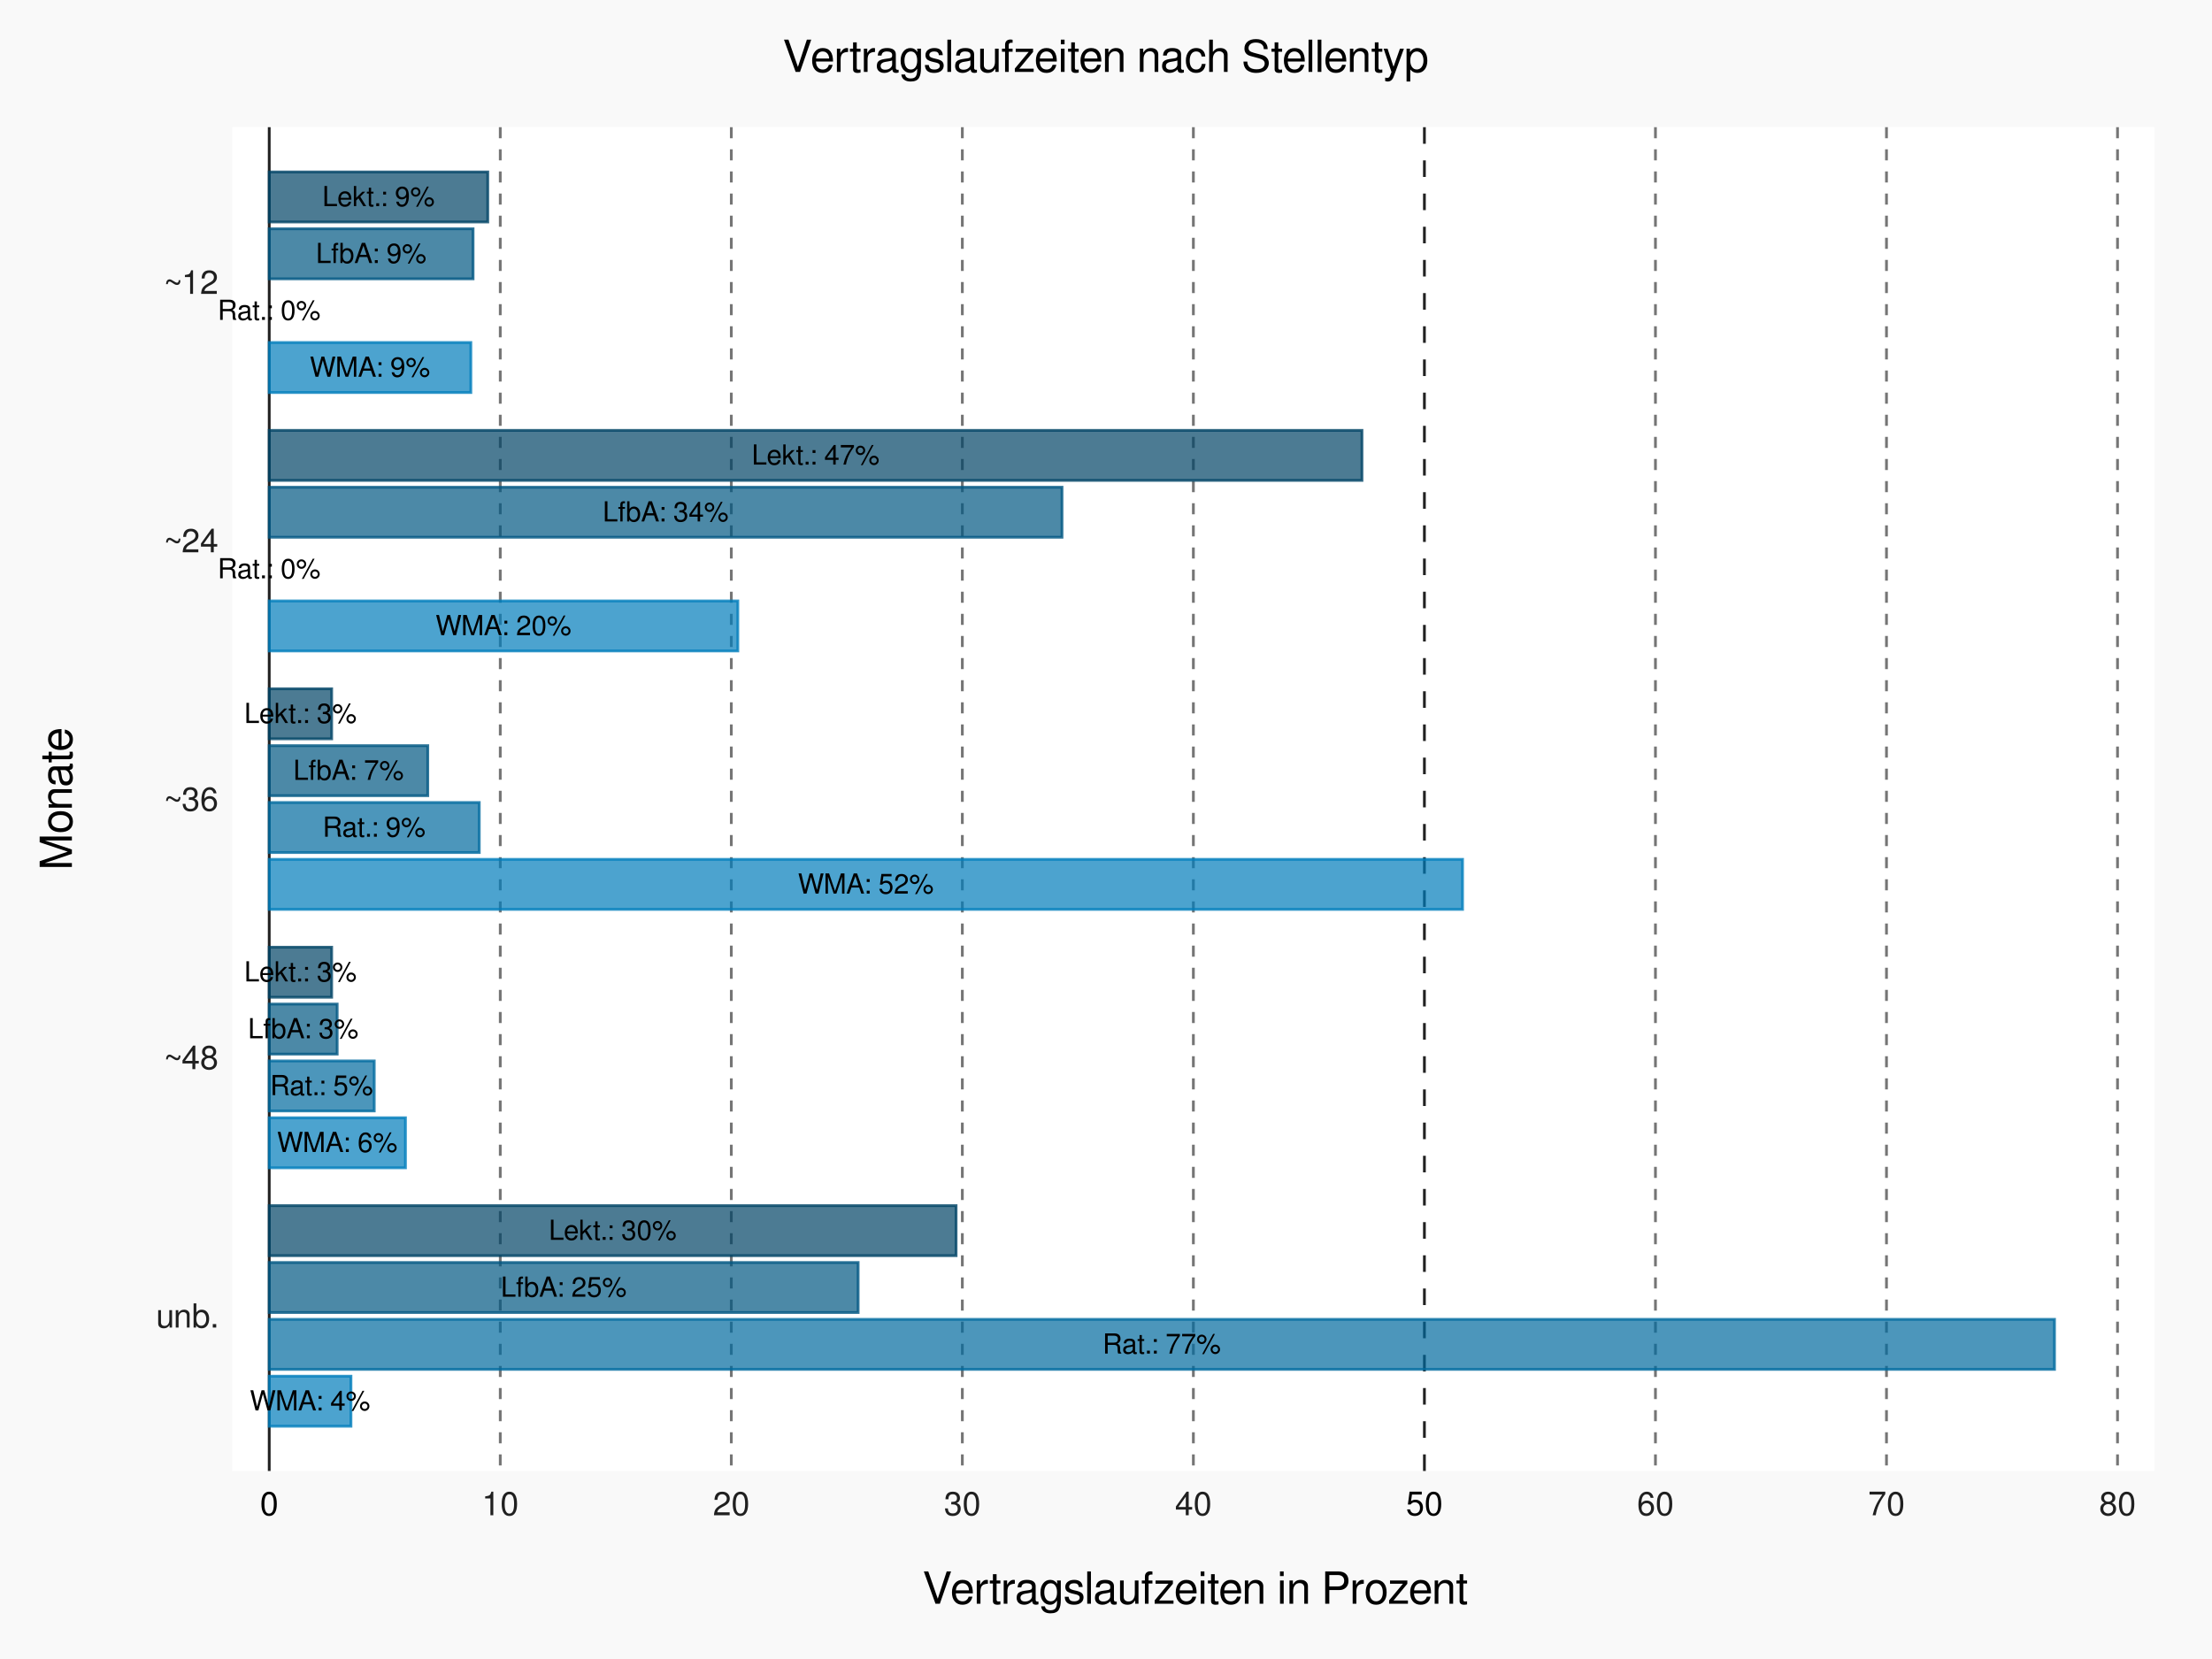
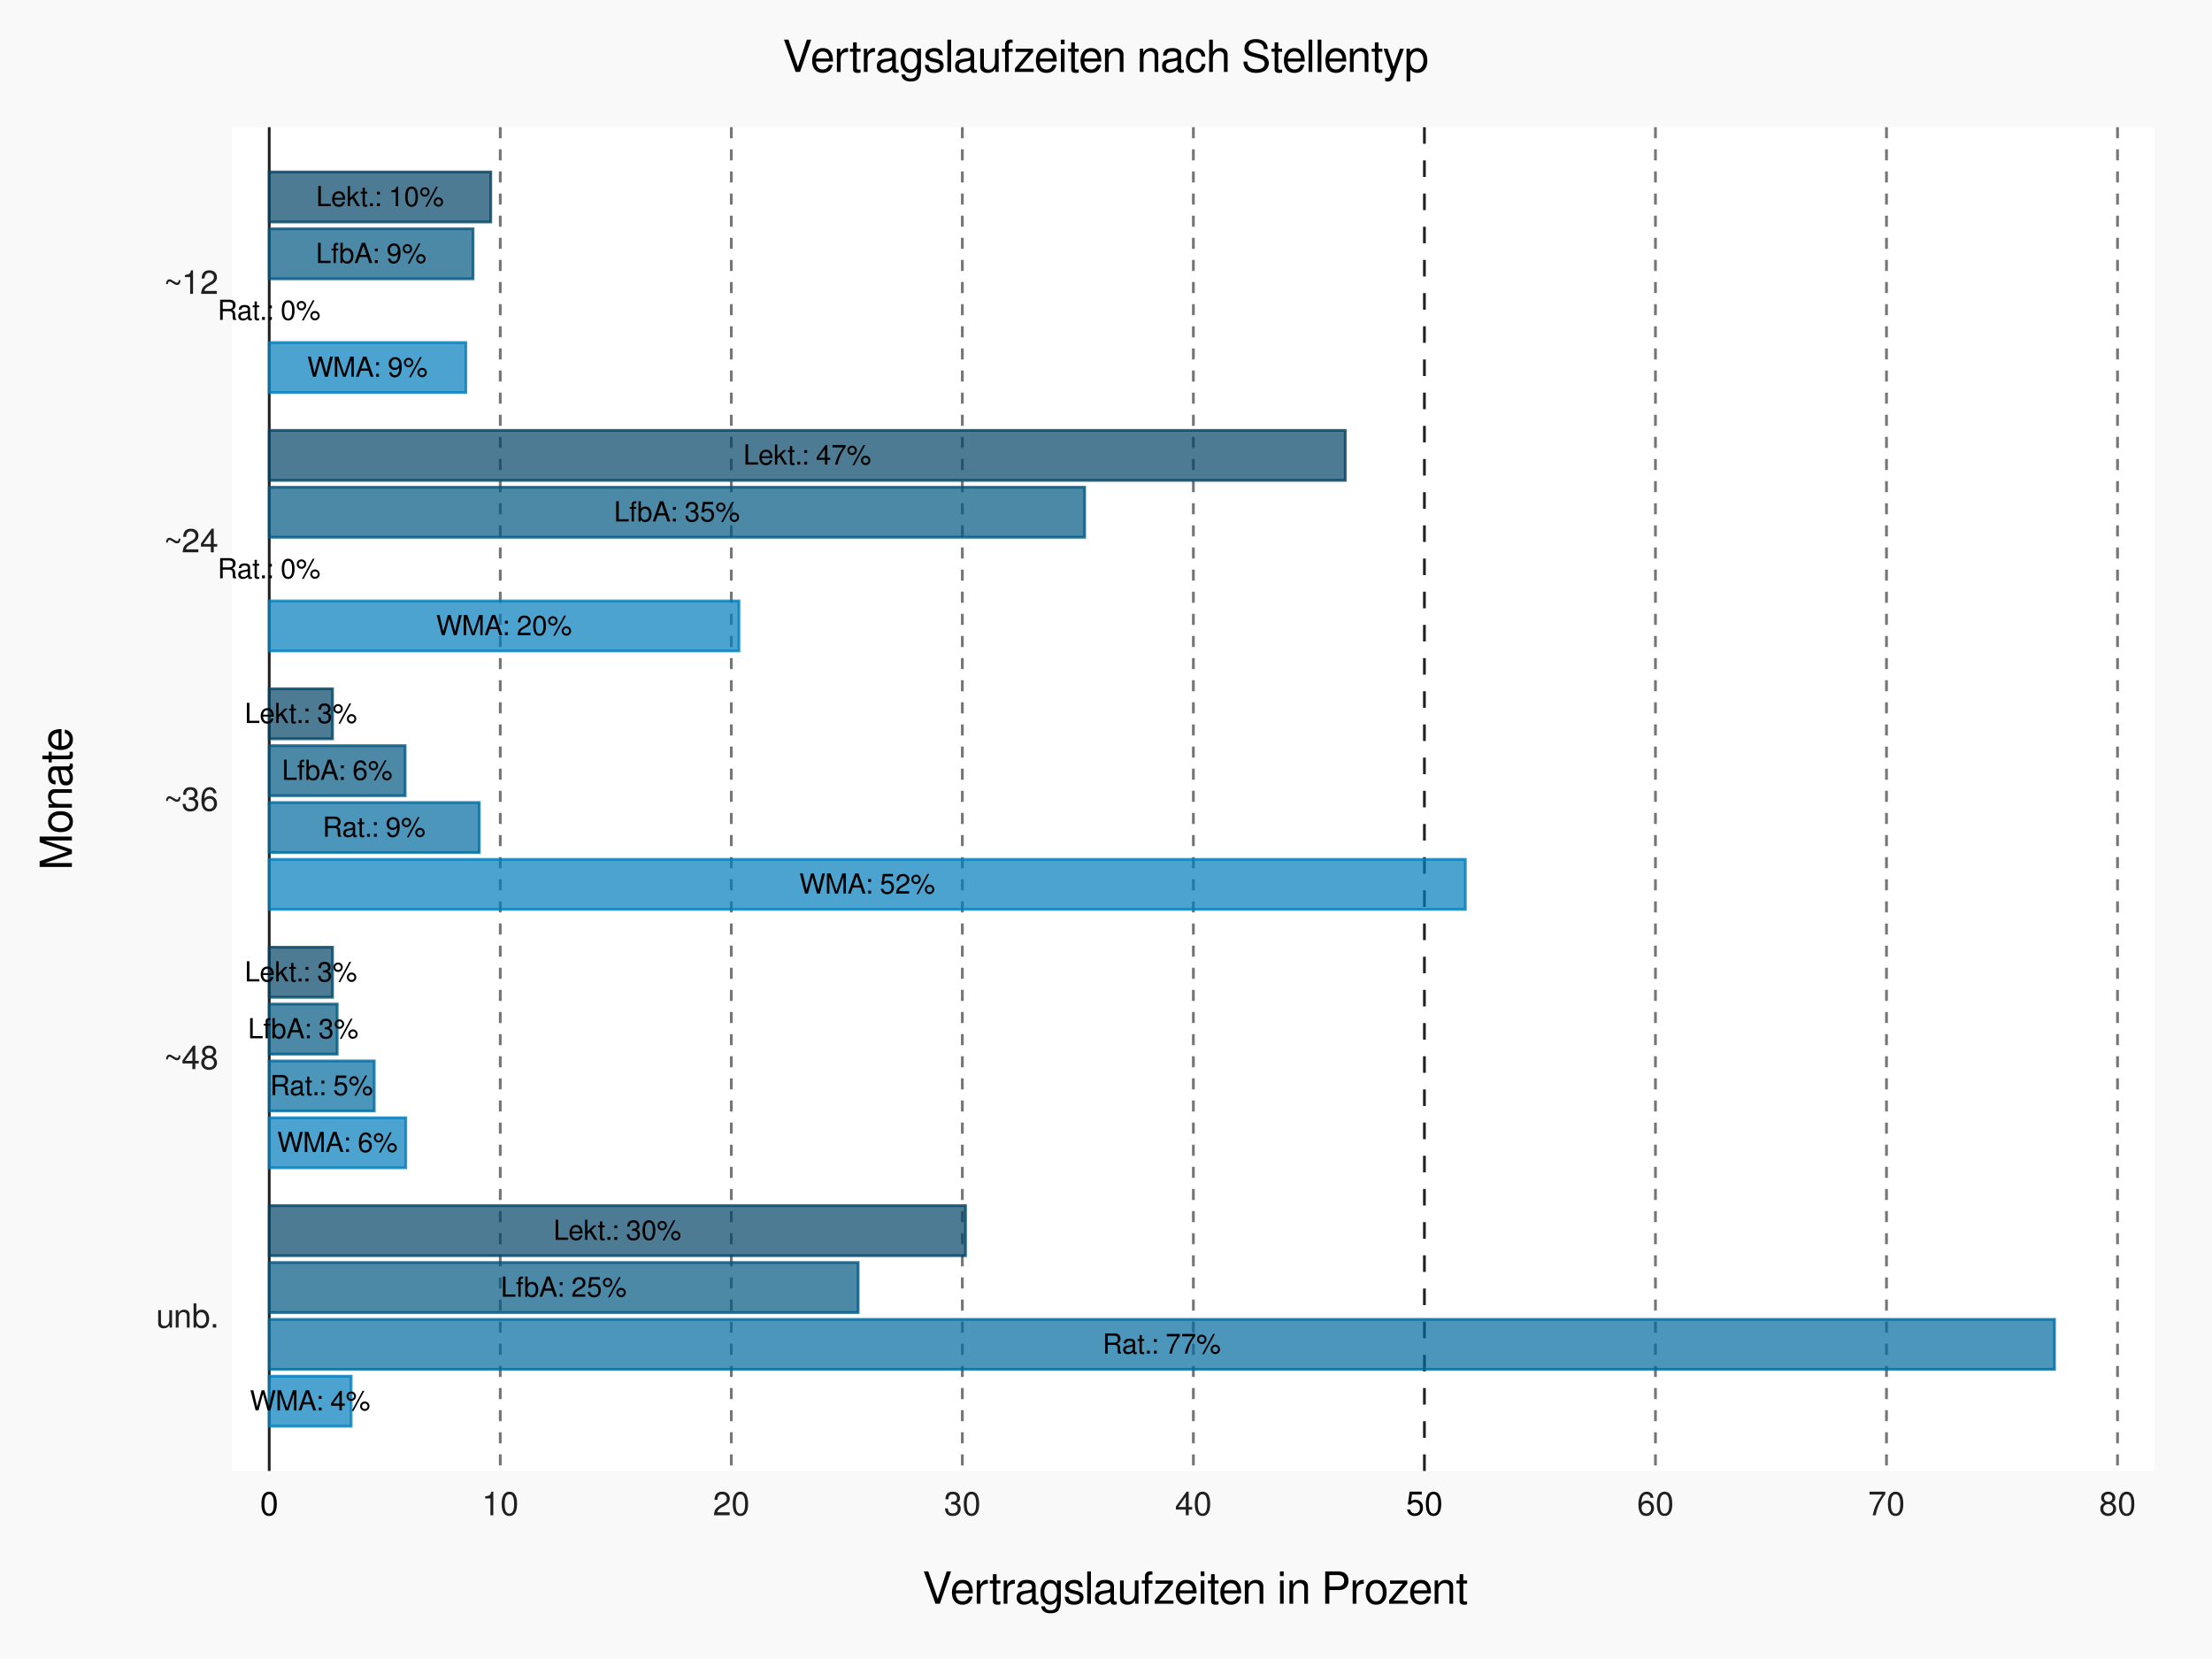
- <svg xmlns="http://www.w3.org/2000/svg" id="chart-6ee0fdfa-470d-4887-b33e-9f00728d4913" class="pygal-chart" viewBox="0 0 800 600">
+ <svg xmlns="http://www.w3.org/2000/svg" id="chart-af833763-8da4-456b-8993-49a05cca1958" class="pygal-chart" viewBox="0 0 800 600">
  <defs>
-     <style type="text/css">#chart-6ee0fdfa-470d-4887-b33e-9f00728d4913{-webkit-user-select:none;-webkit-font-smoothing:antialiased;font-family:FreeSans}#chart-6ee0fdfa-470d-4887-b33e-9f00728d4913 .title{font-family:FreeSans;font-size:16px}#chart-6ee0fdfa-470d-4887-b33e-9f00728d4913 .legends .legend text{font-family:FreeSans;font-size:14px}#chart-6ee0fdfa-470d-4887-b33e-9f00728d4913 .axis text{font-family:FreeSans;font-size:12px}#chart-6ee0fdfa-470d-4887-b33e-9f00728d4913 .axis text.major{font-family:FreeSans;font-size:12px}#chart-6ee0fdfa-470d-4887-b33e-9f00728d4913 .text-overlay text.value{font-family:FreeSans;font-size:10px}#chart-6ee0fdfa-470d-4887-b33e-9f00728d4913 .text-overlay text.label{font-family:FreeSans;font-size:12px}#chart-6ee0fdfa-470d-4887-b33e-9f00728d4913 .tooltip{font-family:FreeSans;font-size:14px}#chart-6ee0fdfa-470d-4887-b33e-9f00728d4913 text.no_data{font-family:FreeSans;font-size:64px}
- #chart-6ee0fdfa-470d-4887-b33e-9f00728d4913{background-color:rgba(249,249,249,1)}#chart-6ee0fdfa-470d-4887-b33e-9f00728d4913 path,#chart-6ee0fdfa-470d-4887-b33e-9f00728d4913 line,#chart-6ee0fdfa-470d-4887-b33e-9f00728d4913 rect,#chart-6ee0fdfa-470d-4887-b33e-9f00728d4913 circle{-webkit-transition:150ms;-moz-transition:150ms;transition:150ms}#chart-6ee0fdfa-470d-4887-b33e-9f00728d4913 .graph &gt; .background{fill:rgba(249,249,249,1)}#chart-6ee0fdfa-470d-4887-b33e-9f00728d4913 .plot &gt; .background{fill:rgba(255,255,255,1)}#chart-6ee0fdfa-470d-4887-b33e-9f00728d4913 .graph{fill:rgba(0,0,0,.87)}#chart-6ee0fdfa-470d-4887-b33e-9f00728d4913 text.no_data{fill:rgba(0,0,0,1)}#chart-6ee0fdfa-470d-4887-b33e-9f00728d4913 .title{fill:rgba(0,0,0,1)}#chart-6ee0fdfa-470d-4887-b33e-9f00728d4913 .legends .legend text{fill:rgba(0,0,0,.87)}#chart-6ee0fdfa-470d-4887-b33e-9f00728d4913 .legends .legend:hover text{fill:rgba(0,0,0,1)}#chart-6ee0fdfa-470d-4887-b33e-9f00728d4913 .axis .line{stroke:rgba(0,0,0,1)}#chart-6ee0fdfa-470d-4887-b33e-9f00728d4913 .axis .guide.line{stroke:rgba(0,0,0,.54)}#chart-6ee0fdfa-470d-4887-b33e-9f00728d4913 .axis .major.line{stroke:rgba(0,0,0,.87)}#chart-6ee0fdfa-470d-4887-b33e-9f00728d4913 .axis text.major{fill:rgba(0,0,0,1)}#chart-6ee0fdfa-470d-4887-b33e-9f00728d4913 .axis.y .guides:hover .guide.line,#chart-6ee0fdfa-470d-4887-b33e-9f00728d4913 .line-graph .axis.x .guides:hover .guide.line,#chart-6ee0fdfa-470d-4887-b33e-9f00728d4913 .stackedline-graph .axis.x .guides:hover .guide.line,#chart-6ee0fdfa-470d-4887-b33e-9f00728d4913 .xy-graph .axis.x .guides:hover .guide.line{stroke:rgba(0,0,0,1)}#chart-6ee0fdfa-470d-4887-b33e-9f00728d4913 .axis .guides:hover text{fill:rgba(0,0,0,1)}#chart-6ee0fdfa-470d-4887-b33e-9f00728d4913 .reactive{fill-opacity:.7;stroke-opacity:.8}#chart-6ee0fdfa-470d-4887-b33e-9f00728d4913 .ci{stroke:rgba(0,0,0,.87)}#chart-6ee0fdfa-470d-4887-b33e-9f00728d4913 .reactive.active,#chart-6ee0fdfa-470d-4887-b33e-9f00728d4913 .active .reactive{fill-opacity:.8;stroke-opacity:.9;stroke-width:4}#chart-6ee0fdfa-470d-4887-b33e-9f00728d4913 .ci .reactive.active{stroke-width:1.5}#chart-6ee0fdfa-470d-4887-b33e-9f00728d4913 .series text{fill:rgba(0,0,0,1)}#chart-6ee0fdfa-470d-4887-b33e-9f00728d4913 .tooltip rect{fill:rgba(255,255,255,1);stroke:rgba(0,0,0,1);-webkit-transition:opacity 150ms;-moz-transition:opacity 150ms;transition:opacity 150ms}#chart-6ee0fdfa-470d-4887-b33e-9f00728d4913 .tooltip .label{fill:rgba(0,0,0,.87)}#chart-6ee0fdfa-470d-4887-b33e-9f00728d4913 .tooltip .label{fill:rgba(0,0,0,.87)}#chart-6ee0fdfa-470d-4887-b33e-9f00728d4913 .tooltip .legend{font-size:.8em;fill:rgba(0,0,0,.54)}#chart-6ee0fdfa-470d-4887-b33e-9f00728d4913 .tooltip .x_label{font-size:.6em;fill:rgba(0,0,0,1)}#chart-6ee0fdfa-470d-4887-b33e-9f00728d4913 .tooltip .xlink{font-size:.5em;text-decoration:underline}#chart-6ee0fdfa-470d-4887-b33e-9f00728d4913 .tooltip .value{font-size:1.5em}#chart-6ee0fdfa-470d-4887-b33e-9f00728d4913 .bound{font-size:.5em}#chart-6ee0fdfa-470d-4887-b33e-9f00728d4913 .max-value{font-size:.75em;fill:rgba(0,0,0,.54)}#chart-6ee0fdfa-470d-4887-b33e-9f00728d4913 .map-element{fill:rgba(255,255,255,1);stroke:rgba(0,0,0,.54) !important}#chart-6ee0fdfa-470d-4887-b33e-9f00728d4913 .map-element .reactive{fill-opacity:inherit;stroke-opacity:inherit}#chart-6ee0fdfa-470d-4887-b33e-9f00728d4913 .color-0,#chart-6ee0fdfa-470d-4887-b33e-9f00728d4913 .color-0 a:visited{stroke:#004466;fill:#004466}#chart-6ee0fdfa-470d-4887-b33e-9f00728d4913 .color-1,#chart-6ee0fdfa-470d-4887-b33e-9f00728d4913 .color-1 a:visited{stroke:#005782;fill:#005782}#chart-6ee0fdfa-470d-4887-b33e-9f00728d4913 .color-2,#chart-6ee0fdfa-470d-4887-b33e-9f00728d4913 .color-2 a:visited{stroke:#006a9f;fill:#006a9f}#chart-6ee0fdfa-470d-4887-b33e-9f00728d4913 .color-3,#chart-6ee0fdfa-470d-4887-b33e-9f00728d4913 .color-3 a:visited{stroke:#007dbb;fill:#007dbb}#chart-6ee0fdfa-470d-4887-b33e-9f00728d4913 .text-overlay .color-0 text{fill:black}#chart-6ee0fdfa-470d-4887-b33e-9f00728d4913 .text-overlay .color-1 text{fill:black}#chart-6ee0fdfa-470d-4887-b33e-9f00728d4913 .text-overlay .color-2 text{fill:black}#chart-6ee0fdfa-470d-4887-b33e-9f00728d4913 .text-overlay .color-3 text{fill:black}
- #chart-6ee0fdfa-470d-4887-b33e-9f00728d4913 text.no_data{text-anchor:middle}#chart-6ee0fdfa-470d-4887-b33e-9f00728d4913 .guide.line{fill:none}#chart-6ee0fdfa-470d-4887-b33e-9f00728d4913 .centered{text-anchor:middle}#chart-6ee0fdfa-470d-4887-b33e-9f00728d4913 .title{text-anchor:middle}#chart-6ee0fdfa-470d-4887-b33e-9f00728d4913 .legends .legend text{fill-opacity:1}#chart-6ee0fdfa-470d-4887-b33e-9f00728d4913 .axis.x text{text-anchor:middle}#chart-6ee0fdfa-470d-4887-b33e-9f00728d4913 .axis.x:not(.web) text[transform]{text-anchor:start}#chart-6ee0fdfa-470d-4887-b33e-9f00728d4913 .axis.x:not(.web) text[transform].backwards{text-anchor:end}#chart-6ee0fdfa-470d-4887-b33e-9f00728d4913 .axis.y text{text-anchor:end}#chart-6ee0fdfa-470d-4887-b33e-9f00728d4913 .axis.y text[transform].backwards{text-anchor:start}#chart-6ee0fdfa-470d-4887-b33e-9f00728d4913 .axis.y2 text{text-anchor:start}#chart-6ee0fdfa-470d-4887-b33e-9f00728d4913 .axis.y2 text[transform].backwards{text-anchor:end}#chart-6ee0fdfa-470d-4887-b33e-9f00728d4913 .axis .guide.line{stroke-dasharray:4,4}#chart-6ee0fdfa-470d-4887-b33e-9f00728d4913 .axis .major.guide.line{stroke-dasharray:6,6}#chart-6ee0fdfa-470d-4887-b33e-9f00728d4913 .horizontal .axis.y .guide.line,#chart-6ee0fdfa-470d-4887-b33e-9f00728d4913 .horizontal .axis.y2 .guide.line,#chart-6ee0fdfa-470d-4887-b33e-9f00728d4913 .vertical .axis.x .guide.line{opacity:0}#chart-6ee0fdfa-470d-4887-b33e-9f00728d4913 .horizontal .axis.always_show .guide.line,#chart-6ee0fdfa-470d-4887-b33e-9f00728d4913 .vertical .axis.always_show .guide.line{opacity:1 !important}#chart-6ee0fdfa-470d-4887-b33e-9f00728d4913 .axis.y .guides:hover .guide.line,#chart-6ee0fdfa-470d-4887-b33e-9f00728d4913 .axis.y2 .guides:hover .guide.line,#chart-6ee0fdfa-470d-4887-b33e-9f00728d4913 .axis.x .guides:hover .guide.line{opacity:1}#chart-6ee0fdfa-470d-4887-b33e-9f00728d4913 .axis .guides:hover text{opacity:1}#chart-6ee0fdfa-470d-4887-b33e-9f00728d4913 .nofill{fill:none}#chart-6ee0fdfa-470d-4887-b33e-9f00728d4913 .subtle-fill{fill-opacity:.2}#chart-6ee0fdfa-470d-4887-b33e-9f00728d4913 .dot{stroke-width:1px;fill-opacity:1}#chart-6ee0fdfa-470d-4887-b33e-9f00728d4913 .dot.active{stroke-width:5px}#chart-6ee0fdfa-470d-4887-b33e-9f00728d4913 .dot.negative{fill:transparent}#chart-6ee0fdfa-470d-4887-b33e-9f00728d4913 text,#chart-6ee0fdfa-470d-4887-b33e-9f00728d4913 tspan{stroke:none !important}#chart-6ee0fdfa-470d-4887-b33e-9f00728d4913 .series text.active{opacity:1}#chart-6ee0fdfa-470d-4887-b33e-9f00728d4913 .tooltip rect{fill-opacity:.95;stroke-width:.5}#chart-6ee0fdfa-470d-4887-b33e-9f00728d4913 .tooltip text{fill-opacity:1}#chart-6ee0fdfa-470d-4887-b33e-9f00728d4913 .showable{visibility:hidden}#chart-6ee0fdfa-470d-4887-b33e-9f00728d4913 .showable.shown{visibility:visible}#chart-6ee0fdfa-470d-4887-b33e-9f00728d4913 .gauge-background{fill:rgba(229,229,229,1);stroke:none}#chart-6ee0fdfa-470d-4887-b33e-9f00728d4913 .bg-lines{stroke:rgba(249,249,249,1);stroke-width:2px}</style>
+     <style type="text/css">#chart-af833763-8da4-456b-8993-49a05cca1958{-webkit-user-select:none;-webkit-font-smoothing:antialiased;font-family:FreeSans}#chart-af833763-8da4-456b-8993-49a05cca1958 .title{font-family:FreeSans;font-size:16px}#chart-af833763-8da4-456b-8993-49a05cca1958 .legends .legend text{font-family:FreeSans;font-size:14px}#chart-af833763-8da4-456b-8993-49a05cca1958 .axis text{font-family:FreeSans;font-size:12px}#chart-af833763-8da4-456b-8993-49a05cca1958 .axis text.major{font-family:FreeSans;font-size:12px}#chart-af833763-8da4-456b-8993-49a05cca1958 .text-overlay text.value{font-family:FreeSans;font-size:10px}#chart-af833763-8da4-456b-8993-49a05cca1958 .text-overlay text.label{font-family:FreeSans;font-size:12px}#chart-af833763-8da4-456b-8993-49a05cca1958 .tooltip{font-family:FreeSans;font-size:14px}#chart-af833763-8da4-456b-8993-49a05cca1958 text.no_data{font-family:FreeSans;font-size:64px}
+ #chart-af833763-8da4-456b-8993-49a05cca1958{background-color:rgba(249,249,249,1)}#chart-af833763-8da4-456b-8993-49a05cca1958 path,#chart-af833763-8da4-456b-8993-49a05cca1958 line,#chart-af833763-8da4-456b-8993-49a05cca1958 rect,#chart-af833763-8da4-456b-8993-49a05cca1958 circle{-webkit-transition:150ms;-moz-transition:150ms;transition:150ms}#chart-af833763-8da4-456b-8993-49a05cca1958 .graph &gt; .background{fill:rgba(249,249,249,1)}#chart-af833763-8da4-456b-8993-49a05cca1958 .plot &gt; .background{fill:rgba(255,255,255,1)}#chart-af833763-8da4-456b-8993-49a05cca1958 .graph{fill:rgba(0,0,0,.87)}#chart-af833763-8da4-456b-8993-49a05cca1958 text.no_data{fill:rgba(0,0,0,1)}#chart-af833763-8da4-456b-8993-49a05cca1958 .title{fill:rgba(0,0,0,1)}#chart-af833763-8da4-456b-8993-49a05cca1958 .legends .legend text{fill:rgba(0,0,0,.87)}#chart-af833763-8da4-456b-8993-49a05cca1958 .legends .legend:hover text{fill:rgba(0,0,0,1)}#chart-af833763-8da4-456b-8993-49a05cca1958 .axis .line{stroke:rgba(0,0,0,1)}#chart-af833763-8da4-456b-8993-49a05cca1958 .axis .guide.line{stroke:rgba(0,0,0,.54)}#chart-af833763-8da4-456b-8993-49a05cca1958 .axis .major.line{stroke:rgba(0,0,0,.87)}#chart-af833763-8da4-456b-8993-49a05cca1958 .axis text.major{fill:rgba(0,0,0,1)}#chart-af833763-8da4-456b-8993-49a05cca1958 .axis.y .guides:hover .guide.line,#chart-af833763-8da4-456b-8993-49a05cca1958 .line-graph .axis.x .guides:hover .guide.line,#chart-af833763-8da4-456b-8993-49a05cca1958 .stackedline-graph .axis.x .guides:hover .guide.line,#chart-af833763-8da4-456b-8993-49a05cca1958 .xy-graph .axis.x .guides:hover .guide.line{stroke:rgba(0,0,0,1)}#chart-af833763-8da4-456b-8993-49a05cca1958 .axis .guides:hover text{fill:rgba(0,0,0,1)}#chart-af833763-8da4-456b-8993-49a05cca1958 .reactive{fill-opacity:.7;stroke-opacity:.8}#chart-af833763-8da4-456b-8993-49a05cca1958 .ci{stroke:rgba(0,0,0,.87)}#chart-af833763-8da4-456b-8993-49a05cca1958 .reactive.active,#chart-af833763-8da4-456b-8993-49a05cca1958 .active .reactive{fill-opacity:.8;stroke-opacity:.9;stroke-width:4}#chart-af833763-8da4-456b-8993-49a05cca1958 .ci .reactive.active{stroke-width:1.5}#chart-af833763-8da4-456b-8993-49a05cca1958 .series text{fill:rgba(0,0,0,1)}#chart-af833763-8da4-456b-8993-49a05cca1958 .tooltip rect{fill:rgba(255,255,255,1);stroke:rgba(0,0,0,1);-webkit-transition:opacity 150ms;-moz-transition:opacity 150ms;transition:opacity 150ms}#chart-af833763-8da4-456b-8993-49a05cca1958 .tooltip .label{fill:rgba(0,0,0,.87)}#chart-af833763-8da4-456b-8993-49a05cca1958 .tooltip .label{fill:rgba(0,0,0,.87)}#chart-af833763-8da4-456b-8993-49a05cca1958 .tooltip .legend{font-size:.8em;fill:rgba(0,0,0,.54)}#chart-af833763-8da4-456b-8993-49a05cca1958 .tooltip .x_label{font-size:.6em;fill:rgba(0,0,0,1)}#chart-af833763-8da4-456b-8993-49a05cca1958 .tooltip .xlink{font-size:.5em;text-decoration:underline}#chart-af833763-8da4-456b-8993-49a05cca1958 .tooltip .value{font-size:1.5em}#chart-af833763-8da4-456b-8993-49a05cca1958 .bound{font-size:.5em}#chart-af833763-8da4-456b-8993-49a05cca1958 .max-value{font-size:.75em;fill:rgba(0,0,0,.54)}#chart-af833763-8da4-456b-8993-49a05cca1958 .map-element{fill:rgba(255,255,255,1);stroke:rgba(0,0,0,.54) !important}#chart-af833763-8da4-456b-8993-49a05cca1958 .map-element .reactive{fill-opacity:inherit;stroke-opacity:inherit}#chart-af833763-8da4-456b-8993-49a05cca1958 .color-0,#chart-af833763-8da4-456b-8993-49a05cca1958 .color-0 a:visited{stroke:#004466;fill:#004466}#chart-af833763-8da4-456b-8993-49a05cca1958 .color-1,#chart-af833763-8da4-456b-8993-49a05cca1958 .color-1 a:visited{stroke:#005782;fill:#005782}#chart-af833763-8da4-456b-8993-49a05cca1958 .color-2,#chart-af833763-8da4-456b-8993-49a05cca1958 .color-2 a:visited{stroke:#006a9f;fill:#006a9f}#chart-af833763-8da4-456b-8993-49a05cca1958 .color-3,#chart-af833763-8da4-456b-8993-49a05cca1958 .color-3 a:visited{stroke:#007dbb;fill:#007dbb}#chart-af833763-8da4-456b-8993-49a05cca1958 .text-overlay .color-0 text{fill:black}#chart-af833763-8da4-456b-8993-49a05cca1958 .text-overlay .color-1 text{fill:black}#chart-af833763-8da4-456b-8993-49a05cca1958 .text-overlay .color-2 text{fill:black}#chart-af833763-8da4-456b-8993-49a05cca1958 .text-overlay .color-3 text{fill:black}
+ #chart-af833763-8da4-456b-8993-49a05cca1958 text.no_data{text-anchor:middle}#chart-af833763-8da4-456b-8993-49a05cca1958 .guide.line{fill:none}#chart-af833763-8da4-456b-8993-49a05cca1958 .centered{text-anchor:middle}#chart-af833763-8da4-456b-8993-49a05cca1958 .title{text-anchor:middle}#chart-af833763-8da4-456b-8993-49a05cca1958 .legends .legend text{fill-opacity:1}#chart-af833763-8da4-456b-8993-49a05cca1958 .axis.x text{text-anchor:middle}#chart-af833763-8da4-456b-8993-49a05cca1958 .axis.x:not(.web) text[transform]{text-anchor:start}#chart-af833763-8da4-456b-8993-49a05cca1958 .axis.x:not(.web) text[transform].backwards{text-anchor:end}#chart-af833763-8da4-456b-8993-49a05cca1958 .axis.y text{text-anchor:end}#chart-af833763-8da4-456b-8993-49a05cca1958 .axis.y text[transform].backwards{text-anchor:start}#chart-af833763-8da4-456b-8993-49a05cca1958 .axis.y2 text{text-anchor:start}#chart-af833763-8da4-456b-8993-49a05cca1958 .axis.y2 text[transform].backwards{text-anchor:end}#chart-af833763-8da4-456b-8993-49a05cca1958 .axis .guide.line{stroke-dasharray:4,4}#chart-af833763-8da4-456b-8993-49a05cca1958 .axis .major.guide.line{stroke-dasharray:6,6}#chart-af833763-8da4-456b-8993-49a05cca1958 .horizontal .axis.y .guide.line,#chart-af833763-8da4-456b-8993-49a05cca1958 .horizontal .axis.y2 .guide.line,#chart-af833763-8da4-456b-8993-49a05cca1958 .vertical .axis.x .guide.line{opacity:0}#chart-af833763-8da4-456b-8993-49a05cca1958 .horizontal .axis.always_show .guide.line,#chart-af833763-8da4-456b-8993-49a05cca1958 .vertical .axis.always_show .guide.line{opacity:1 !important}#chart-af833763-8da4-456b-8993-49a05cca1958 .axis.y .guides:hover .guide.line,#chart-af833763-8da4-456b-8993-49a05cca1958 .axis.y2 .guides:hover .guide.line,#chart-af833763-8da4-456b-8993-49a05cca1958 .axis.x .guides:hover .guide.line{opacity:1}#chart-af833763-8da4-456b-8993-49a05cca1958 .axis .guides:hover text{opacity:1}#chart-af833763-8da4-456b-8993-49a05cca1958 .nofill{fill:none}#chart-af833763-8da4-456b-8993-49a05cca1958 .subtle-fill{fill-opacity:.2}#chart-af833763-8da4-456b-8993-49a05cca1958 .dot{stroke-width:1px;fill-opacity:1}#chart-af833763-8da4-456b-8993-49a05cca1958 .dot.active{stroke-width:5px}#chart-af833763-8da4-456b-8993-49a05cca1958 .dot.negative{fill:transparent}#chart-af833763-8da4-456b-8993-49a05cca1958 text,#chart-af833763-8da4-456b-8993-49a05cca1958 tspan{stroke:none !important}#chart-af833763-8da4-456b-8993-49a05cca1958 .series text.active{opacity:1}#chart-af833763-8da4-456b-8993-49a05cca1958 .tooltip rect{fill-opacity:.95;stroke-width:.5}#chart-af833763-8da4-456b-8993-49a05cca1958 .tooltip text{fill-opacity:1}#chart-af833763-8da4-456b-8993-49a05cca1958 .showable{visibility:hidden}#chart-af833763-8da4-456b-8993-49a05cca1958 .showable.shown{visibility:visible}#chart-af833763-8da4-456b-8993-49a05cca1958 .gauge-background{fill:rgba(229,229,229,1);stroke:none}#chart-af833763-8da4-456b-8993-49a05cca1958 .bg-lines{stroke:rgba(249,249,249,1);stroke-width:2px}</style>
  </defs>
  <g class="graph horizontalbar-graph horizontal">
    <rect x="0" y="0" width="800" height="600" class="background" />
    <g transform="translate(84, 46)" class="plot">
      <rect x="0" y="0" width="695.2" height="486" class="background" />
      <g class="axis y">
        <g class="guides">
          <text x="-5" y="434.123" class="">unb.</text>
        </g>
        <g class="guides">
          <text x="-5" y="340.662" class="">~48</text>
        </g>
        <g class="guides">
          <text x="-5" y="247.2" class="">~36</text>
        </g>
        <g class="guides">
          <text x="-5" y="153.738" class="">~24</text>
        </g>
        <g class="guides">
          <text x="-5" y="60.277" class="">~12</text>
        </g>
      </g>
      <g class="axis x always_show">
        <g class="guides">
          <path d="M13.369 0 v486" class="axis major line" />
          <text x="13.369" y="502.0" class="major">0</text>
        </g>
        <g class="guides">
          <path d="M96.927 0 v486" class="guide line" />
          <text x="96.927" y="502.0" class="">10</text>
        </g>
        <g class="guides">
          <path d="M180.485 0 v486" class="guide line" />
          <text x="180.485" y="502.0" class="">20</text>
        </g>
        <g class="guides">
          <path d="M264.042 0 v486" class="guide line" />
          <text x="264.042" y="502.0" class="">30</text>
        </g>
        <g class="guides">
          <path d="M347.6 0 v486" class="guide line" />
          <text x="347.6" y="502.0" class="">40</text>
        </g>
        <g class="guides">
          <path d="M431.158 0 v486" class="major guide line" />
          <text x="431.158" y="502.0" class="major">50</text>
        </g>
        <g class="guides">
          <path d="M514.715 0 v486" class="guide line" />
          <text x="514.715" y="502.0" class="">60</text>
        </g>
        <g class="guides">
          <path d="M598.273 0 v486" class="guide line" />
          <text x="598.273" y="502.0" class="">70</text>
        </g>
        <g class="guides">
          <path d="M681.831 0 v486" class="guide line" />
          <text x="681.831" y="502.0" class="">80</text>
        </g>
      </g>
      <g class="series serie-3 color-3">
        <g class="bars">
          <g class="bar">
-             <rect x="13.369" y="451.718" rx="0" ry="0" width="29.561" height="18.094" class="rect reactive tooltip-trigger" />
+             <rect x="13.369" y="451.718" rx="0" ry="0" width="29.63" height="18.094" class="rect reactive tooltip-trigger" />
          </g>
          <g class="bar">
-             <rect x="13.369" y="358.257" rx="0" ry="0" width="49.268" height="18.094" class="rect reactive tooltip-trigger" />
+             <rect x="13.369" y="358.257" rx="0" ry="0" width="49.384" height="18.094" class="rect reactive tooltip-trigger" />
          </g>
          <g class="bar">
-             <rect x="13.369" y="264.795" rx="0" ry="0" width="431.583" height="18.094" class="rect reactive tooltip-trigger" />
+             <rect x="13.369" y="264.795" rx="0" ry="0" width="432.604" height="18.094" class="rect reactive tooltip-trigger" />
          </g>
          <g class="bar">
-             <rect x="13.369" y="171.334" rx="0" ry="0" width="169.48" height="18.094" class="rect reactive tooltip-trigger" />
+             <rect x="13.369" y="171.334" rx="0" ry="0" width="169.881" height="18.094" class="rect reactive tooltip-trigger" />
          </g>
          <g class="bar">
-             <rect x="13.369" y="77.872" rx="0" ry="0" width="72.916" height="18.094" class="rect reactive tooltip-trigger" />
+             <rect x="13.369" y="77.872" rx="0" ry="0" width="71.113" height="18.094" class="rect reactive tooltip-trigger" />
          </g>
        </g>
      </g>
      <g class="series serie-2 color-2">
        <g class="bars">
          <g class="bar">
            <rect x="13.369" y="431.157" rx="0" ry="0" width="645.673" height="18.094" class="rect reactive tooltip-trigger" />
          </g>
          <g class="bar">
            <rect x="13.369" y="337.695" rx="0" ry="0" width="37.981" height="18.094" class="rect reactive tooltip-trigger" />
          </g>
          <g class="bar">
            <rect x="13.369" y="244.234" rx="0" ry="0" width="75.962" height="18.094" class="rect reactive tooltip-trigger" />
          </g>
          <g class="bar">
            <rect x="13.369" y="150.772" rx="0" ry="0" height="18.094" class="rect reactive tooltip-trigger" />
          </g>
          <g class="bar">
            <rect x="13.369" y="57.311" rx="0" ry="0" height="18.094" class="rect reactive tooltip-trigger" />
          </g>
        </g>
      </g>
      <g class="series serie-1 color-1">
        <g class="bars">
          <g class="bar">
            <rect x="13.369" y="410.595" rx="0" ry="0" width="212.99" height="18.094" class="rect reactive tooltip-trigger" />
          </g>
          <g class="bar">
            <rect x="13.369" y="317.134" rx="0" ry="0" width="24.576" height="18.094" class="rect reactive tooltip-trigger" />
          </g>
          <g class="bar">
-             <rect x="13.369" y="223.672" rx="0" ry="0" width="57.344" height="18.094" class="rect reactive tooltip-trigger" />
+             <rect x="13.369" y="223.672" rx="0" ry="0" width="49.152" height="18.094" class="rect reactive tooltip-trigger" />
          </g>
          <g class="bar">
-             <rect x="13.369" y="130.211" rx="0" ry="0" width="286.718" height="18.094" class="rect reactive tooltip-trigger" />
+             <rect x="13.369" y="130.211" rx="0" ry="0" width="294.91" height="18.094" class="rect reactive tooltip-trigger" />
          </g>
          <g class="bar">
            <rect x="13.369" y="36.749" rx="0" ry="0" width="73.727" height="18.094" class="rect reactive tooltip-trigger" />
          </g>
        </g>
      </g>
      <g class="series serie-0 color-0">
        <g class="bars">
          <g class="bar">
-             <rect x="13.369" y="390.034" rx="0" ry="0" width="248.415" height="18.094" class="rect reactive tooltip-trigger" />
+             <rect x="13.369" y="390.034" rx="0" ry="0" width="251.818" height="18.094" class="rect reactive tooltip-trigger" />
          </g>
          <g class="bar">
-             <rect x="13.369" y="296.572" rx="0" ry="0" width="22.583" height="18.094" class="rect reactive tooltip-trigger" />
+             <rect x="13.369" y="296.572" rx="0" ry="0" width="22.893" height="18.094" class="rect reactive tooltip-trigger" />
          </g>
          <g class="bar">
-             <rect x="13.369" y="203.111" rx="0" ry="0" width="22.583" height="18.094" class="rect reactive tooltip-trigger" />
+             <rect x="13.369" y="203.111" rx="0" ry="0" width="22.893" height="18.094" class="rect reactive tooltip-trigger" />
          </g>
          <g class="bar">
-             <rect x="13.369" y="109.649" rx="0" ry="0" width="395.205" height="18.094" class="rect reactive tooltip-trigger" />
+             <rect x="13.369" y="109.649" rx="0" ry="0" width="389.173" height="18.094" class="rect reactive tooltip-trigger" />
          </g>
          <g class="bar">
-             <rect x="13.369" y="16.188" rx="0" ry="0" width="79.041" height="18.094" class="rect reactive tooltip-trigger" />
+             <rect x="13.369" y="16.188" rx="0" ry="0" width="80.124" height="18.094" class="rect reactive tooltip-trigger" />
          </g>
        </g>
      </g>
    </g>
    <g class="titles">
      <text x="400.0" y="26" class="title plot_title">Vertragslaufzeiten nach Stellentyp</text>
      <text x="432.4" y="580" class="title">Vertragslaufzeiten in Prozent</text>
      <text x="0" y="315.0" class="title" transform="rotate(-90 0 289)">Monate</text>
    </g>
    <g transform="translate(84, 46)" class="plot overlay">
      <g class="series serie-3 color-3" />
      <g class="series serie-2 color-2" />
      <g class="series serie-1 color-1" />
      <g class="series serie-0 color-0" />
    </g>
    <g transform="translate(84, 46)" class="plot text-overlay">
      <g class="series serie-3 color-3">
-         <text text-anchor="middle" x="28.149" y="464.099" class="value">WMA: 4%</text>
-         <text text-anchor="middle" x="38.003" y="370.637" class="value">WMA: 6%</text>
-         <text text-anchor="middle" x="229.161" y="277.176" class="value">WMA: 52%</text>
-         <text text-anchor="middle" x="98.109" y="183.714" class="value">WMA: 20%</text>
-         <text text-anchor="middle" x="49.827" y="90.253" class="value">WMA: 9%</text>
+         <text text-anchor="middle" x="28.184" y="464.099" class="value">WMA: 4%</text>
+         <text text-anchor="middle" x="38.061" y="370.637" class="value">WMA: 6%</text>
+         <text text-anchor="middle" x="229.671" y="277.176" class="value">WMA: 52%</text>
+         <text text-anchor="middle" x="98.31" y="183.714" class="value">WMA: 20%</text>
+         <text text-anchor="middle" x="48.926" y="90.253" class="value">WMA: 9%</text>
      </g>
      <g class="series serie-2 color-2">
        <text text-anchor="middle" x="336.206" y="443.537" class="value">Rat.: 77%</text>
        <text text-anchor="middle" x="32.36" y="350.076" class="value">Rat.: 5%</text>
        <text text-anchor="middle" x="51.35" y="256.614" class="value">Rat.: 9%</text>
        <text text-anchor="middle" x="13.369" y="163.153" class="value">Rat.: 0%</text>
        <text text-anchor="middle" x="13.369" y="69.691" class="value">Rat.: 0%</text>
      </g>
      <g class="series serie-1 color-1">
        <text text-anchor="middle" x="119.864" y="422.976" class="value">LfbA: 25%</text>
        <text text-anchor="middle" x="25.657" y="329.514" class="value">LfbA: 3%</text>
-         <text text-anchor="middle" x="42.041" y="236.053" class="value">LfbA: 7%</text>
-         <text text-anchor="middle" x="156.728" y="142.591" class="value">LfbA: 34%</text>
+         <text text-anchor="middle" x="37.945" y="236.053" class="value">LfbA: 6%</text>
+         <text text-anchor="middle" x="160.824" y="142.591" class="value">LfbA: 35%</text>
        <text text-anchor="middle" x="50.233" y="49.129" class="value">LfbA: 9%</text>
      </g>
      <g class="series serie-0 color-0">
-         <text text-anchor="middle" x="137.577" y="402.414" class="value">Lekt.: 30%</text>
-         <text text-anchor="middle" x="24.661" y="308.953" class="value">Lekt.: 3%</text>
-         <text text-anchor="middle" x="24.661" y="215.491" class="value">Lekt.: 3%</text>
-         <text text-anchor="middle" x="210.972" y="122.029" class="value">Lekt.: 47%</text>
-         <text text-anchor="middle" x="52.89" y="28.568" class="value">Lekt.: 9%</text>
+         <text text-anchor="middle" x="139.278" y="402.414" class="value">Lekt.: 30%</text>
+         <text text-anchor="middle" x="24.815" y="308.953" class="value">Lekt.: 3%</text>
+         <text text-anchor="middle" x="24.815" y="215.491" class="value">Lekt.: 3%</text>
+         <text text-anchor="middle" x="207.956" y="122.029" class="value">Lekt.: 47%</text>
+         <text text-anchor="middle" x="53.431" y="28.568" class="value">Lekt.: 10%</text>
      </g>
    </g>
    <g transform="translate(84, 46)" class="plot tooltip-overlay">
      <g transform="translate(0 0)" style="opacity: 0" class="tooltip">
        <rect rx="0" ry="0" width="0" height="0" class="tooltip-box" />
        <g class="text" />
      </g>
    </g>
  </g>
</svg>
